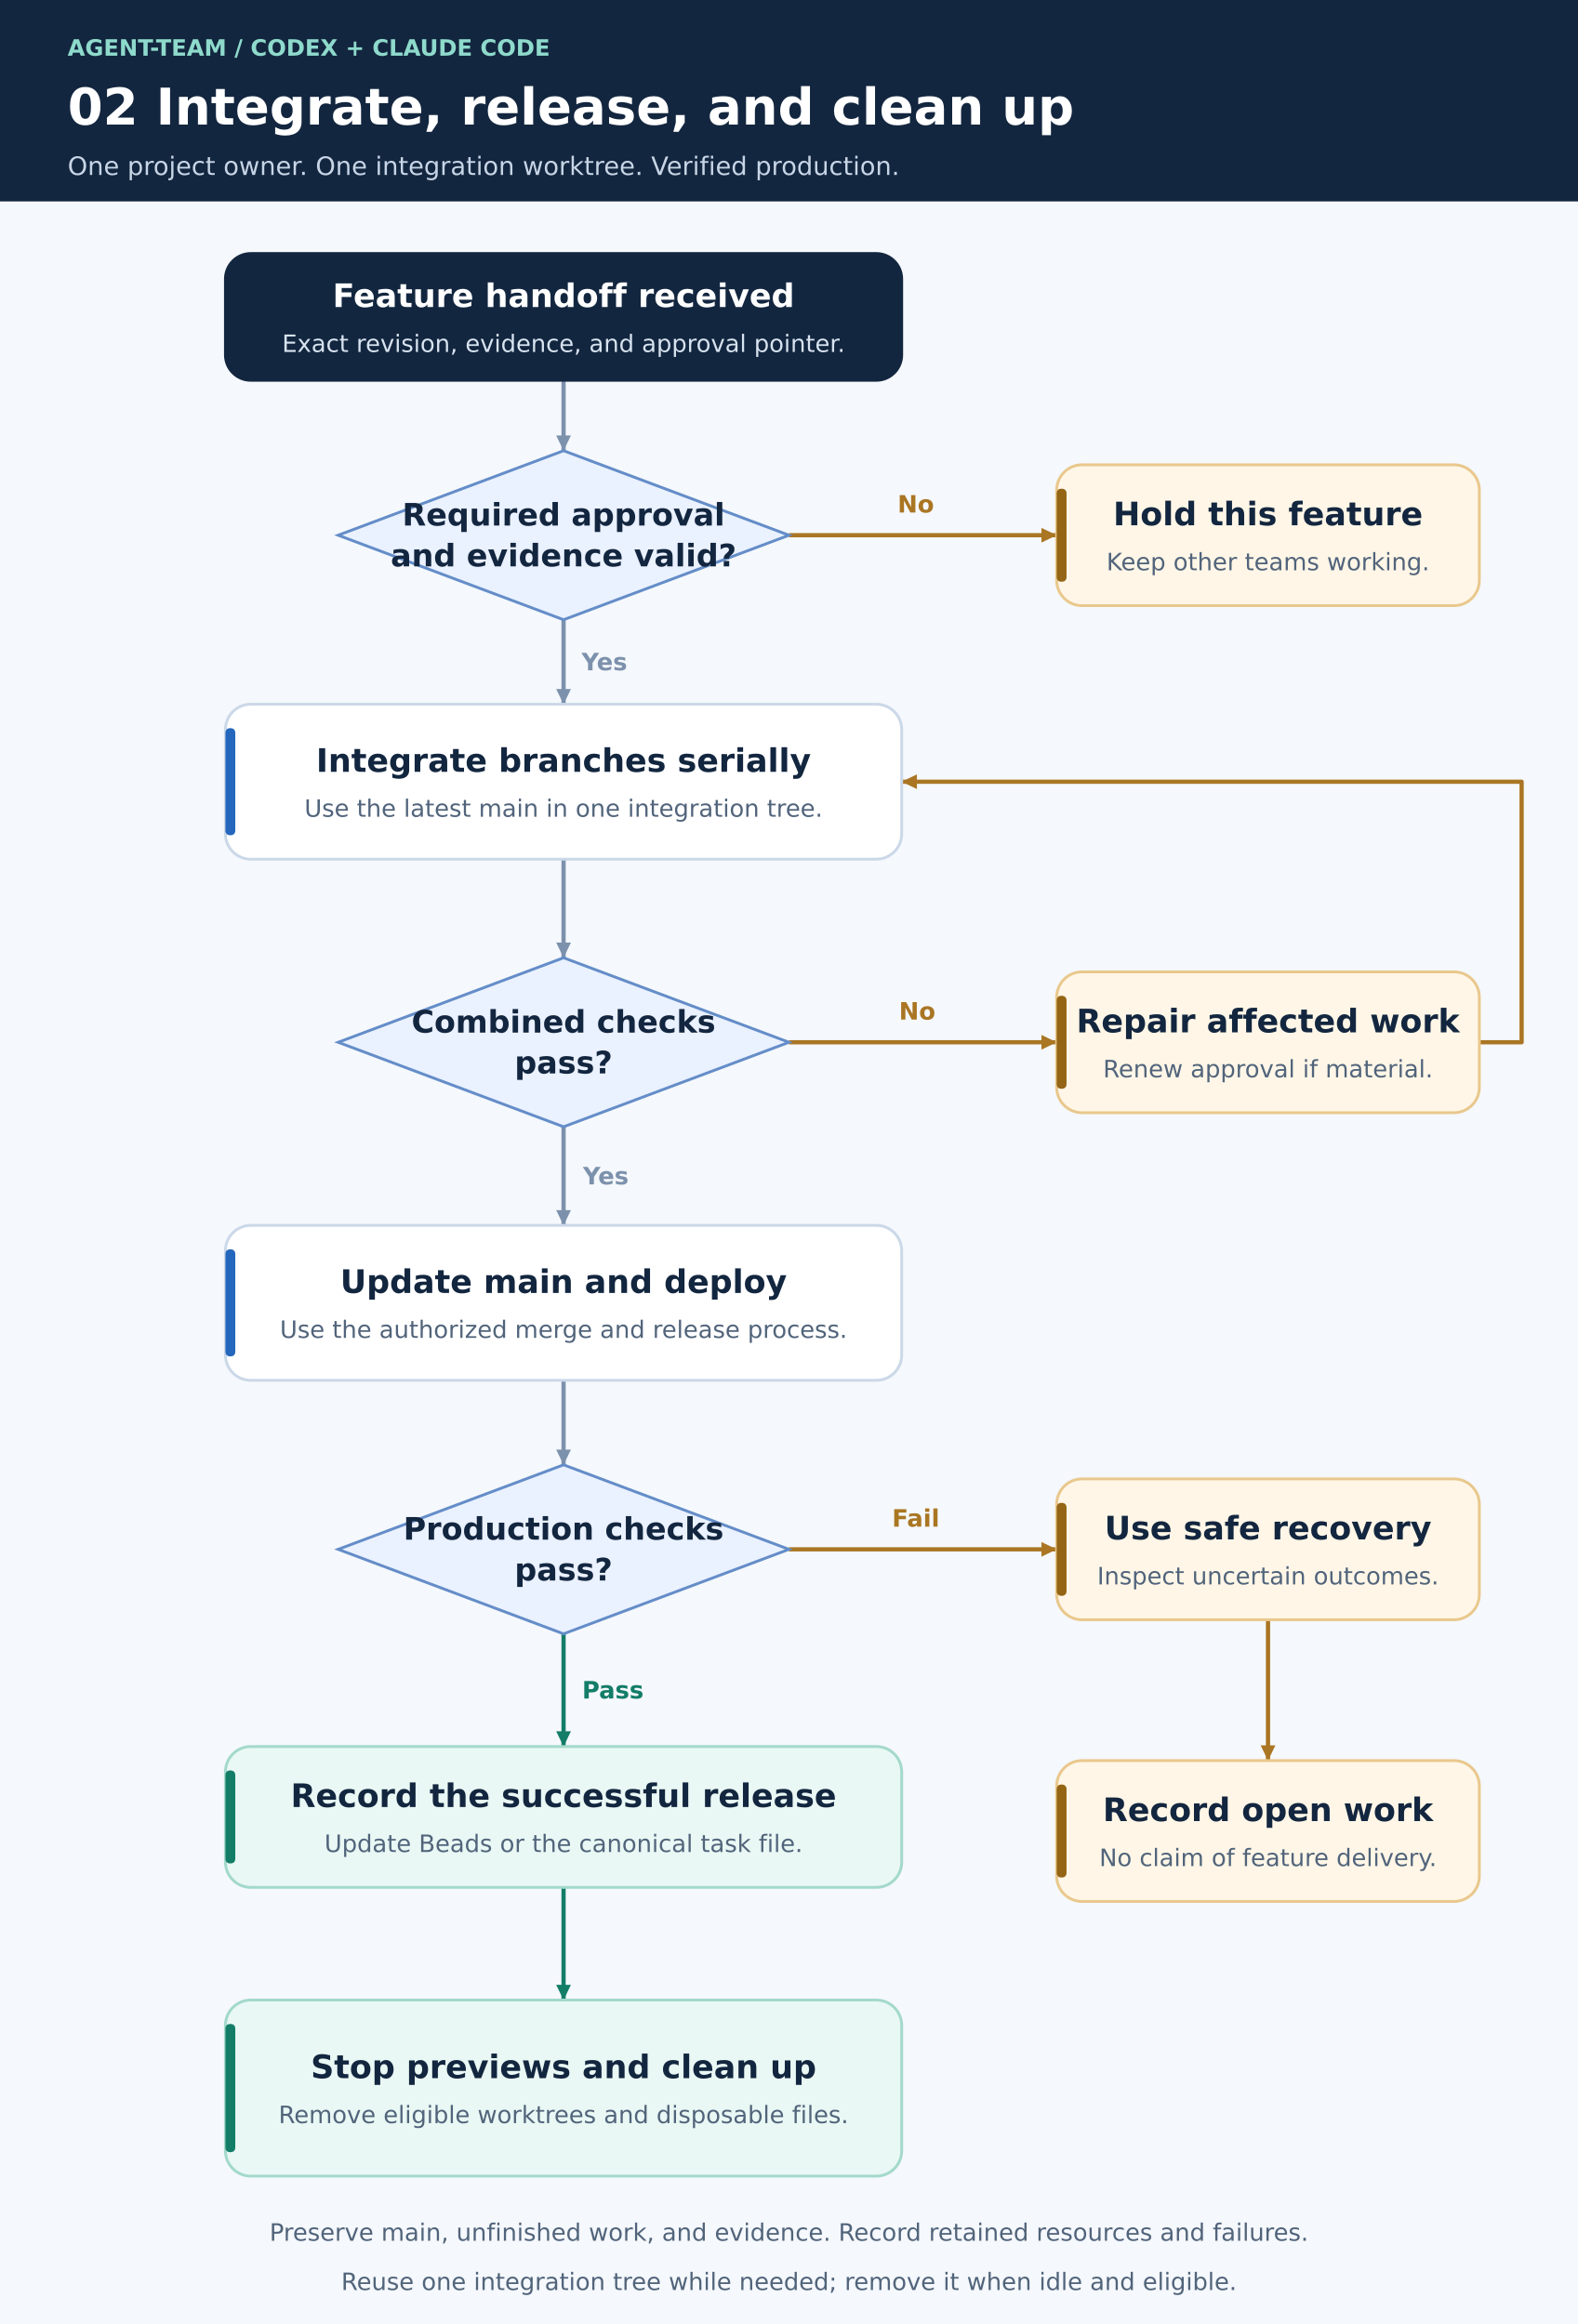
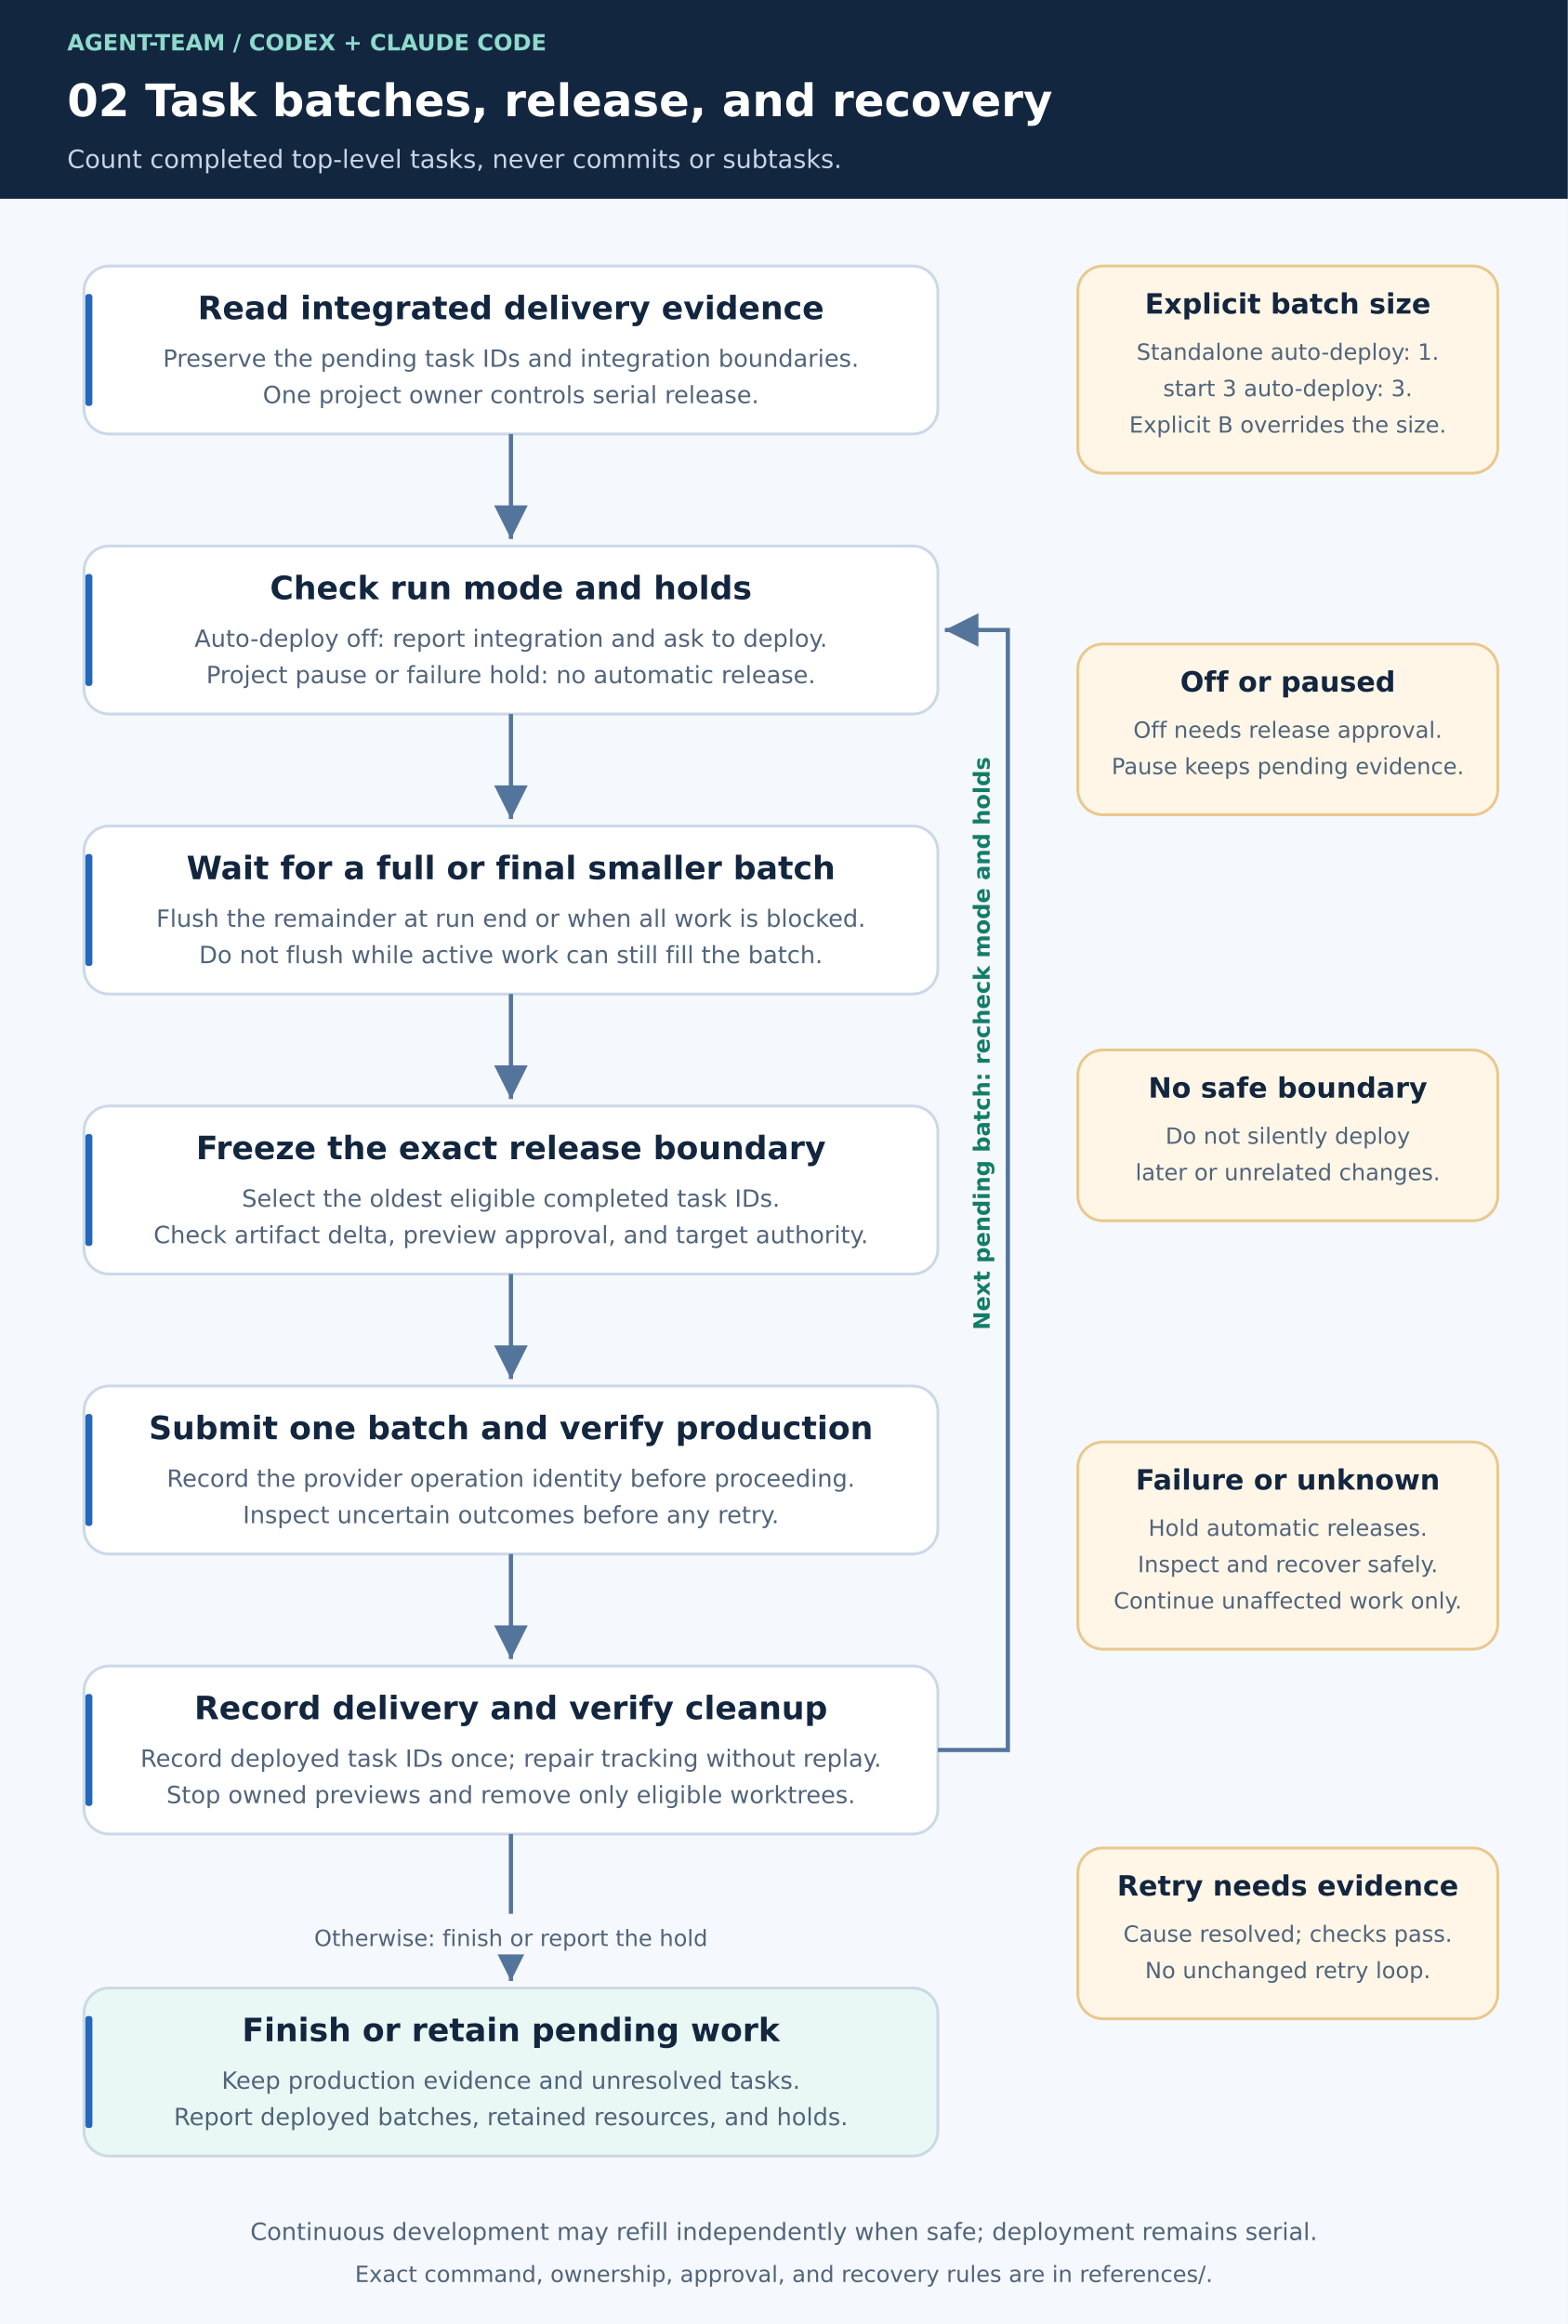
- <svg xmlns="http://www.w3.org/2000/svg" width="1120" height="1650" viewBox="0 0 1120 1650" role="img" aria-labelledby="title desc">
-   <rect width="1120" height="1650" fill="#F5F8FC" />
-   <rect x="0" y="0" width="1120" height="142" rx="0" fill="#13263F" stroke="#13263F" stroke-width="2" />
-   <text x="48" y="34" font-family="DejaVu Sans,Arial,sans-serif" font-size="16" font-weight="700" fill="#8EDACC" text-anchor="start" dominant-baseline="central">AGENT-TEAM  /  CODEX + CLAUDE CODE</text>
-   <text x="48" y="76" font-family="DejaVu Sans,Arial,sans-serif" font-size="36" font-weight="700" fill="#FFFFFF" text-anchor="start" dominant-baseline="central">02  Integrate, release, and clean up</text>
-   <text x="48" y="118" font-family="DejaVu Sans,Arial,sans-serif" font-size="18" font-weight="400" fill="#C7D5E6" text-anchor="start" dominant-baseline="central">One project owner. One integration worktree. Verified production.</text>
-   <polyline points="400,270 400,320" fill="none" stroke="#7C91AC" stroke-width="3" stroke-linejoin="round" />
-   <polygon points="400,320 394.78,309.195 405.22,309.195" fill="#7C91AC" />
-   <polyline points="560,380 750,380" fill="none" stroke="#AA7623" stroke-width="3" stroke-linejoin="round" />
-   <polygon points="750,380 739.195,385.22 739.195,374.78" fill="#AA7623" />
-   <rect x="629.047" y="344" width="41.906" height="28" rx="5" fill="#F5F8FC" stroke="#F5F8FC" stroke-width="2" />
-   <text x="650" y="358" font-family="DejaVu Sans,Arial,sans-serif" font-size="17" font-weight="700" fill="#AA7623" text-anchor="middle" dominant-baseline="central">No</text>
-   <polyline points="400,440 400,500" fill="none" stroke="#7C91AC" stroke-width="3" stroke-linejoin="round" />
-   <polygon points="400,500 394.78,489.195 405.22,489.195" fill="#7C91AC" />
-   <rect x="404.797" y="456" width="48.406" height="28" rx="5" fill="#F5F8FC" stroke="#F5F8FC" stroke-width="2" />
-   <text x="429" y="470" font-family="DejaVu Sans,Arial,sans-serif" font-size="17" font-weight="700" fill="#7C91AC" text-anchor="middle" dominant-baseline="central">Yes</text>
-   <polyline points="400,610 400,680" fill="none" stroke="#7C91AC" stroke-width="3" stroke-linejoin="round" />
-   <polygon points="400,680 394.78,669.195 405.22,669.195" fill="#7C91AC" />
-   <polyline points="560,740 750,740" fill="none" stroke="#AA7623" stroke-width="3" stroke-linejoin="round" />
-   <polygon points="750,740 739.195,745.22 739.195,734.78" fill="#AA7623" />
-   <rect x="630.047" y="704" width="41.906" height="28" rx="5" fill="#F5F8FC" stroke="#F5F8FC" stroke-width="2" />
-   <text x="651" y="718" font-family="DejaVu Sans,Arial,sans-serif" font-size="17" font-weight="700" fill="#AA7623" text-anchor="middle" dominant-baseline="central">No</text>
-   <polyline points="1050,740 1080,740 1080,555 640,555" fill="none" stroke="#AA7623" stroke-width="3" stroke-linejoin="round" />
-   <polygon points="640,555 650.805,549.78 650.805,560.22" fill="#AA7623" />
-   <polyline points="400,800 400,870" fill="none" stroke="#7C91AC" stroke-width="3" stroke-linejoin="round" />
-   <polygon points="400,870 394.78,859.195 405.22,859.195" fill="#7C91AC" />
-   <rect x="405.797" y="821" width="48.406" height="28" rx="5" fill="#F5F8FC" stroke="#F5F8FC" stroke-width="2" />
-   <text x="430" y="835" font-family="DejaVu Sans,Arial,sans-serif" font-size="17" font-weight="700" fill="#7C91AC" text-anchor="middle" dominant-baseline="central">Yes</text>
-   <polyline points="400,980 400,1040" fill="none" stroke="#7C91AC" stroke-width="3" stroke-linejoin="round" />
-   <polygon points="400,1040 394.78,1029.195 405.22,1029.195" fill="#7C91AC" />
-   <polyline points="560,1100 750,1100" fill="none" stroke="#AA7623" stroke-width="3" stroke-linejoin="round" />
-   <polygon points="750,1100 739.195,1105.22 739.195,1094.78" fill="#AA7623" />
-   <rect x="625.133" y="1064" width="49.734" height="28" rx="5" fill="#F5F8FC" stroke="#F5F8FC" stroke-width="2" />
-   <text x="650" y="1078" font-family="DejaVu Sans,Arial,sans-serif" font-size="17" font-weight="700" fill="#AA7623" text-anchor="middle" dominant-baseline="central">Fail</text>
-   <polyline points="900,1150 900,1250" fill="none" stroke="#AA7623" stroke-width="3" stroke-linejoin="round" />
-   <polygon points="900,1250 894.78,1239.195 905.22,1239.195" fill="#AA7623" />
-   <polyline points="400,1160 400,1240" fill="none" stroke="#137D68" stroke-width="3" stroke-linejoin="round" />
-   <polygon points="400,1240 394.78,1229.195 405.22,1229.195" fill="#137D68" />
-   <rect x="405.141" y="1186" width="59.719" height="28" rx="5" fill="#F5F8FC" stroke="#F5F8FC" stroke-width="2" />
-   <text x="435" y="1200" font-family="DejaVu Sans,Arial,sans-serif" font-size="17" font-weight="700" fill="#137D68" text-anchor="middle" dominant-baseline="central">Pass</text>
-   <polyline points="400,1340 400,1420" fill="none" stroke="#137D68" stroke-width="3" stroke-linejoin="round" />
-   <polygon points="400,1420 394.78,1409.195 405.22,1409.195" fill="#137D68" />
-   <rect x="160" y="180" width="480" height="90" rx="18" fill="#13263F" stroke="#13263F" stroke-width="2" />
-   <text x="400.0" y="210.0" font-family="DejaVu Sans,Arial,sans-serif" font-size="23" font-weight="700" fill="#FFFFFF" text-anchor="middle" dominant-baseline="central">Feature handoff received</text>
-   <text x="400.0" y="244.0" font-family="DejaVu Sans,Arial,sans-serif" font-size="17" font-weight="400" fill="#D7E3EF" text-anchor="middle" dominant-baseline="central">Exact revision, evidence, and approval pointer.</text>
-   <polygon points="400,320.0 560.0,380 400,440.0 240.0,380" fill="#EAF1FF" stroke="#648DC8" stroke-width="2" />
-   <text x="400" y="365.5" font-family="DejaVu Sans,Arial,sans-serif" font-size="22" font-weight="700" fill="#13263F" text-anchor="middle" dominant-baseline="central">Required approval</text>
-   <text x="400" y="394.5" font-family="DejaVu Sans,Arial,sans-serif" font-size="22" font-weight="700" fill="#13263F" text-anchor="middle" dominant-baseline="central">and evidence valid?</text>
-   <rect x="750" y="330" width="300" height="100" rx="18" fill="#FFF6E7" stroke="#E9C88D" stroke-width="2" />
-   <rect x="751" y="348" width="5" height="64" rx="2" fill="#946515" stroke="#946515" stroke-width="2" />
-   <text x="900.0" y="365.0" font-family="DejaVu Sans,Arial,sans-serif" font-size="23" font-weight="700" fill="#13263F" text-anchor="middle" dominant-baseline="central">Hold this feature</text>
-   <text x="900.0" y="399.0" font-family="DejaVu Sans,Arial,sans-serif" font-size="17" font-weight="400" fill="#51647B" text-anchor="middle" dominant-baseline="central">Keep other teams working.</text>
-   <rect x="160" y="500" width="480" height="110" rx="18" fill="#FFFFFF" stroke="#CBD8E8" stroke-width="2" />
-   <rect x="161" y="518" width="5" height="74" rx="2" fill="#2467BC" stroke="#2467BC" stroke-width="2" />
-   <text x="400.0" y="540.0" font-family="DejaVu Sans,Arial,sans-serif" font-size="23" font-weight="700" fill="#13263F" text-anchor="middle" dominant-baseline="central">Integrate branches serially</text>
-   <text x="400.0" y="574.0" font-family="DejaVu Sans,Arial,sans-serif" font-size="17" font-weight="400" fill="#51647B" text-anchor="middle" dominant-baseline="central">Use the latest main in one integration tree.</text>
-   <polygon points="400,680.0 560.0,740 400,800.0 240.0,740" fill="#EAF1FF" stroke="#648DC8" stroke-width="2" />
-   <text x="400" y="725.5" font-family="DejaVu Sans,Arial,sans-serif" font-size="22" font-weight="700" fill="#13263F" text-anchor="middle" dominant-baseline="central">Combined checks</text>
-   <text x="400" y="754.5" font-family="DejaVu Sans,Arial,sans-serif" font-size="22" font-weight="700" fill="#13263F" text-anchor="middle" dominant-baseline="central">pass?</text>
-   <rect x="750" y="690" width="300" height="100" rx="18" fill="#FFF6E7" stroke="#E9C88D" stroke-width="2" />
-   <rect x="751" y="708" width="5" height="64" rx="2" fill="#946515" stroke="#946515" stroke-width="2" />
-   <text x="900.0" y="725.0" font-family="DejaVu Sans,Arial,sans-serif" font-size="23" font-weight="700" fill="#13263F" text-anchor="middle" dominant-baseline="central">Repair affected work</text>
-   <text x="900.0" y="759.0" font-family="DejaVu Sans,Arial,sans-serif" font-size="17" font-weight="400" fill="#51647B" text-anchor="middle" dominant-baseline="central">Renew approval if material.</text>
-   <rect x="160" y="870" width="480" height="110" rx="18" fill="#FFFFFF" stroke="#CBD8E8" stroke-width="2" />
-   <rect x="161" y="888" width="5" height="74" rx="2" fill="#2467BC" stroke="#2467BC" stroke-width="2" />
-   <text x="400.0" y="910.0" font-family="DejaVu Sans,Arial,sans-serif" font-size="23" font-weight="700" fill="#13263F" text-anchor="middle" dominant-baseline="central">Update main and deploy</text>
-   <text x="400.0" y="944.0" font-family="DejaVu Sans,Arial,sans-serif" font-size="17" font-weight="400" fill="#51647B" text-anchor="middle" dominant-baseline="central">Use the authorized merge and release process.</text>
-   <polygon points="400,1040.0 560.0,1100 400,1160.0 240.0,1100" fill="#EAF1FF" stroke="#648DC8" stroke-width="2" />
-   <text x="400" y="1085.5" font-family="DejaVu Sans,Arial,sans-serif" font-size="22" font-weight="700" fill="#13263F" text-anchor="middle" dominant-baseline="central">Production checks</text>
-   <text x="400" y="1114.5" font-family="DejaVu Sans,Arial,sans-serif" font-size="22" font-weight="700" fill="#13263F" text-anchor="middle" dominant-baseline="central">pass?</text>
-   <rect x="750" y="1050" width="300" height="100" rx="18" fill="#FFF6E7" stroke="#E9C88D" stroke-width="2" />
-   <rect x="751" y="1068" width="5" height="64" rx="2" fill="#946515" stroke="#946515" stroke-width="2" />
-   <text x="900.0" y="1085.0" font-family="DejaVu Sans,Arial,sans-serif" font-size="23" font-weight="700" fill="#13263F" text-anchor="middle" dominant-baseline="central">Use safe recovery</text>
-   <text x="900.0" y="1119.0" font-family="DejaVu Sans,Arial,sans-serif" font-size="17" font-weight="400" fill="#51647B" text-anchor="middle" dominant-baseline="central">Inspect uncertain outcomes.</text>
-   <rect x="750" y="1250" width="300" height="100" rx="18" fill="#FFF6E7" stroke="#E9C88D" stroke-width="2" />
-   <rect x="751" y="1268" width="5" height="64" rx="2" fill="#946515" stroke="#946515" stroke-width="2" />
-   <text x="900.0" y="1285.0" font-family="DejaVu Sans,Arial,sans-serif" font-size="23" font-weight="700" fill="#13263F" text-anchor="middle" dominant-baseline="central">Record open work</text>
-   <text x="900.0" y="1319.0" font-family="DejaVu Sans,Arial,sans-serif" font-size="17" font-weight="400" fill="#51647B" text-anchor="middle" dominant-baseline="central">No claim of feature delivery.</text>
-   <rect x="160" y="1240" width="480" height="100" rx="18" fill="#E9F8F4" stroke="#A3D9CB" stroke-width="2" />
-   <rect x="161" y="1258" width="5" height="64" rx="2" fill="#137D68" stroke="#137D68" stroke-width="2" />
-   <text x="400.0" y="1275.0" font-family="DejaVu Sans,Arial,sans-serif" font-size="23" font-weight="700" fill="#13263F" text-anchor="middle" dominant-baseline="central">Record the successful release</text>
-   <text x="400.0" y="1309.0" font-family="DejaVu Sans,Arial,sans-serif" font-size="17" font-weight="400" fill="#51647B" text-anchor="middle" dominant-baseline="central">Update Beads or the canonical task file.</text>
-   <rect x="160" y="1420" width="480" height="125" rx="18" fill="#E9F8F4" stroke="#A3D9CB" stroke-width="2" />
-   <rect x="161" y="1438" width="5" height="89" rx="2" fill="#137D68" stroke="#137D68" stroke-width="2" />
-   <text x="400.0" y="1467.5" font-family="DejaVu Sans,Arial,sans-serif" font-size="23" font-weight="700" fill="#13263F" text-anchor="middle" dominant-baseline="central">Stop previews and clean up</text>
-   <text x="400.0" y="1501.5" font-family="DejaVu Sans,Arial,sans-serif" font-size="17" font-weight="400" fill="#51647B" text-anchor="middle" dominant-baseline="central">Remove eligible worktrees and disposable files.</text>
-   <text x="560" y="1585" font-family="DejaVu Sans,Arial,sans-serif" font-size="17" font-weight="400" fill="#51647B" text-anchor="middle" dominant-baseline="central">Preserve main, unfinished work, and evidence. Record retained resources and failures.</text>
-   <text x="560" y="1620" font-family="DejaVu Sans,Arial,sans-serif" font-size="17" font-weight="400" fill="#51647B" text-anchor="middle" dominant-baseline="central">Reuse one integration tree while needed; remove it when idle and eligible.</text>
+ <svg xmlns="http://www.w3.org/2000/svg" width="1120" height="1660" viewBox="0 0 1120 1660" role="img" aria-labelledby="title desc">
+   <defs>
+     <marker id="arrow" markerWidth="10" markerHeight="10" refX="8" refY="4" orient="auto">
+       <path d="M0 0 L8 4 L0 8Z" fill="#54759B" />
+     </marker>
+   </defs>
+   <rect width="1120" height="1660" fill="#F5F8FC" />
+   <rect width="1120" height="142" fill="#13263F" />
+   <g font-family="DejaVu Sans,Arial,sans-serif">
+     <text x="48" y="36" font-size="16" font-weight="700" fill="#8EDACC">AGENT-TEAM / CODEX + CLAUDE CODE</text>
+     <text x="48" y="83" font-size="32" font-weight="700" fill="white">02  Task batches, release, and recovery</text>
+     <text x="48" y="120" font-size="18" fill="#C7D5E6">Count completed top-level tasks, never commits or subtasks.</text>
+     <rect x="60" y="190" width="610" height="120" rx="18" fill="#FFFFFF" stroke="#CBD8E8" stroke-width="2" />
+     <rect x="61" y="210" width="5" height="80" rx="2" fill="#2467BC" />
+     <text x="365" y="228" text-anchor="middle" font-size="23" font-weight="700" fill="#13263F">Read integrated delivery evidence</text>
+     <text x="365" y="262" text-anchor="middle" font-size="17" font-weight="400" fill="#51647B">Preserve the pending task IDs and integration boundaries.</text>
+     <text x="365" y="288" text-anchor="middle" font-size="17" font-weight="400" fill="#51647B">One project owner controls serial release.</text>
+     <path d="M365 310 V385" fill="none" stroke="#54759B" stroke-width="3" marker-end="url(#arrow)" />
+     <rect x="60" y="390" width="610" height="120" rx="18" fill="#FFFFFF" stroke="#CBD8E8" stroke-width="2" />
+     <rect x="61" y="410" width="5" height="80" rx="2" fill="#2467BC" />
+     <text x="365" y="428" text-anchor="middle" font-size="23" font-weight="700" fill="#13263F">Check run mode and holds</text>
+     <text x="365" y="462" text-anchor="middle" font-size="17" font-weight="400" fill="#51647B">Auto-deploy off: report integration and ask to deploy.</text>
+     <text x="365" y="488" text-anchor="middle" font-size="17" font-weight="400" fill="#51647B">Project pause or failure hold: no automatic release.</text>
+     <path d="M365 510 V585" fill="none" stroke="#54759B" stroke-width="3" marker-end="url(#arrow)" />
+     <rect x="60" y="590" width="610" height="120" rx="18" fill="#FFFFFF" stroke="#CBD8E8" stroke-width="2" />
+     <rect x="61" y="610" width="5" height="80" rx="2" fill="#2467BC" />
+     <text x="365" y="628" text-anchor="middle" font-size="23" font-weight="700" fill="#13263F">Wait for a full or final smaller batch</text>
+     <text x="365" y="662" text-anchor="middle" font-size="17" font-weight="400" fill="#51647B">Flush the remainder at run end or when all work is blocked.</text>
+     <text x="365" y="688" text-anchor="middle" font-size="17" font-weight="400" fill="#51647B">Do not flush while active work can still fill the batch.</text>
+     <path d="M365 710 V785" fill="none" stroke="#54759B" stroke-width="3" marker-end="url(#arrow)" />
+     <rect x="60" y="790" width="610" height="120" rx="18" fill="#FFFFFF" stroke="#CBD8E8" stroke-width="2" />
+     <rect x="61" y="810" width="5" height="80" rx="2" fill="#2467BC" />
+     <text x="365" y="828" text-anchor="middle" font-size="23" font-weight="700" fill="#13263F">Freeze the exact release boundary</text>
+     <text x="365" y="862" text-anchor="middle" font-size="17" font-weight="400" fill="#51647B">Select the oldest eligible completed task IDs.</text>
+     <text x="365" y="888" text-anchor="middle" font-size="17" font-weight="400" fill="#51647B">Check artifact delta, preview approval, and target authority.</text>
+     <path d="M365 910 V985" fill="none" stroke="#54759B" stroke-width="3" marker-end="url(#arrow)" />
+     <rect x="60" y="990" width="610" height="120" rx="18" fill="#FFFFFF" stroke="#CBD8E8" stroke-width="2" />
+     <rect x="61" y="1010" width="5" height="80" rx="2" fill="#2467BC" />
+     <text x="365" y="1028" text-anchor="middle" font-size="23" font-weight="700" fill="#13263F">Submit one batch and verify production</text>
+     <text x="365" y="1062" text-anchor="middle" font-size="17" font-weight="400" fill="#51647B">Record the provider operation identity before proceeding.</text>
+     <text x="365" y="1088" text-anchor="middle" font-size="17" font-weight="400" fill="#51647B">Inspect uncertain outcomes before any retry.</text>
+     <path d="M365 1110 V1185" fill="none" stroke="#54759B" stroke-width="3" marker-end="url(#arrow)" />
+     <rect x="60" y="1190" width="610" height="120" rx="18" fill="#FFFFFF" stroke="#CBD8E8" stroke-width="2" />
+     <rect x="61" y="1210" width="5" height="80" rx="2" fill="#2467BC" />
+     <text x="365" y="1228" text-anchor="middle" font-size="23" font-weight="700" fill="#13263F">Record delivery and verify cleanup</text>
+     <text x="365" y="1262" text-anchor="middle" font-size="17" font-weight="400" fill="#51647B">Record deployed task IDs once; repair tracking without replay.</text>
+     <text x="365" y="1288" text-anchor="middle" font-size="17" font-weight="400" fill="#51647B">Stop owned previews and remove only eligible worktrees.</text>
+     <path d="M365 1310 V1415" fill="none" stroke="#54759B" stroke-width="3" marker-end="url(#arrow)" />
+     <rect x="60" y="1420" width="610" height="120" rx="18" fill="#E9F8F4" stroke="#CBD8E8" stroke-width="2" />
+     <rect x="61" y="1440" width="5" height="80" rx="2" fill="#2467BC" />
+     <text x="365" y="1458" text-anchor="middle" font-size="23" font-weight="700" fill="#13263F">Finish or retain pending work</text>
+     <text x="365" y="1492" text-anchor="middle" font-size="17" font-weight="400" fill="#51647B">Keep production evidence and unresolved tasks.</text>
+     <text x="365" y="1518" text-anchor="middle" font-size="17" font-weight="400" fill="#51647B">Report deployed batches, retained resources, and holds.</text>
+     <rect x="770" y="190" width="300" height="148" rx="18" fill="#FFF6E7" stroke="#E9C88D" stroke-width="2" />
+     <text x="920" y="224" text-anchor="middle" font-size="20" font-weight="700" fill="#13263F">Explicit batch size</text>
+     <text x="920" y="257" text-anchor="middle" font-size="16" font-weight="400" fill="#51647B">Standalone auto-deploy: 1.</text>
+     <text x="920" y="283" text-anchor="middle" font-size="16" font-weight="400" fill="#51647B">start 3 auto-deploy: 3.</text>
+     <text x="920" y="309" text-anchor="middle" font-size="16" font-weight="400" fill="#51647B">Explicit B overrides the size.</text>
+     <rect x="770" y="460" width="300" height="122" rx="18" fill="#FFF6E7" stroke="#E9C88D" stroke-width="2" />
+     <text x="920" y="494" text-anchor="middle" font-size="20" font-weight="700" fill="#13263F">Off or paused</text>
+     <text x="920" y="527" text-anchor="middle" font-size="16" font-weight="400" fill="#51647B">Off needs release approval.</text>
+     <text x="920" y="553" text-anchor="middle" font-size="16" font-weight="400" fill="#51647B">Pause keeps pending evidence.</text>
+     <rect x="770" y="750" width="300" height="122" rx="18" fill="#FFF6E7" stroke="#E9C88D" stroke-width="2" />
+     <text x="920" y="784" text-anchor="middle" font-size="20" font-weight="700" fill="#13263F">No safe boundary</text>
+     <text x="920" y="817" text-anchor="middle" font-size="16" font-weight="400" fill="#51647B">Do not silently deploy</text>
+     <text x="920" y="843" text-anchor="middle" font-size="16" font-weight="400" fill="#51647B">later or unrelated changes.</text>
+     <rect x="770" y="1030" width="300" height="148" rx="18" fill="#FFF6E7" stroke="#E9C88D" stroke-width="2" />
+     <text x="920" y="1064" text-anchor="middle" font-size="20" font-weight="700" fill="#13263F">Failure or unknown</text>
+     <text x="920" y="1097" text-anchor="middle" font-size="16" font-weight="400" fill="#51647B">Hold automatic releases.</text>
+     <text x="920" y="1123" text-anchor="middle" font-size="16" font-weight="400" fill="#51647B">Inspect and recover safely.</text>
+     <text x="920" y="1149" text-anchor="middle" font-size="16" font-weight="400" fill="#51647B">Continue unaffected work only.</text>
+     <rect x="770" y="1320" width="300" height="122" rx="18" fill="#FFF6E7" stroke="#E9C88D" stroke-width="2" />
+     <text x="920" y="1354" text-anchor="middle" font-size="20" font-weight="700" fill="#13263F">Retry needs evidence</text>
+     <text x="920" y="1387" text-anchor="middle" font-size="16" font-weight="400" fill="#51647B">Cause resolved; checks pass.</text>
+     <text x="920" y="1413" text-anchor="middle" font-size="16" font-weight="400" fill="#51647B">No unchanged retry loop.</text>
+     <path d="M670 1250 H720 V450 H675" fill="none" stroke="#54759B" stroke-width="3" marker-end="url(#arrow)" />
+     <text x="707" y="950" transform="rotate(-90 707 950)" font-size="16" font-weight="700" fill="#137D68">Next pending batch: recheck mode and holds</text>
+     <rect x="150" y="1367" width="430" height="29" rx="4" fill="#F5F8FC" />
+     <text x="365" y="1390" text-anchor="middle" font-size="16" font-weight="400" fill="#51647B">Otherwise: finish or report the hold</text>
+     <text x="560" y="1600" text-anchor="middle" font-size="17" font-weight="400" fill="#51647B">Continuous development may refill independently when safe; deployment remains serial.</text>
+     <text x="560" y="1630" text-anchor="middle" font-size="16" font-weight="400" fill="#51647B">Exact command, ownership, approval, and recovery rules are in references/.</text>
+   </g>
</svg>
